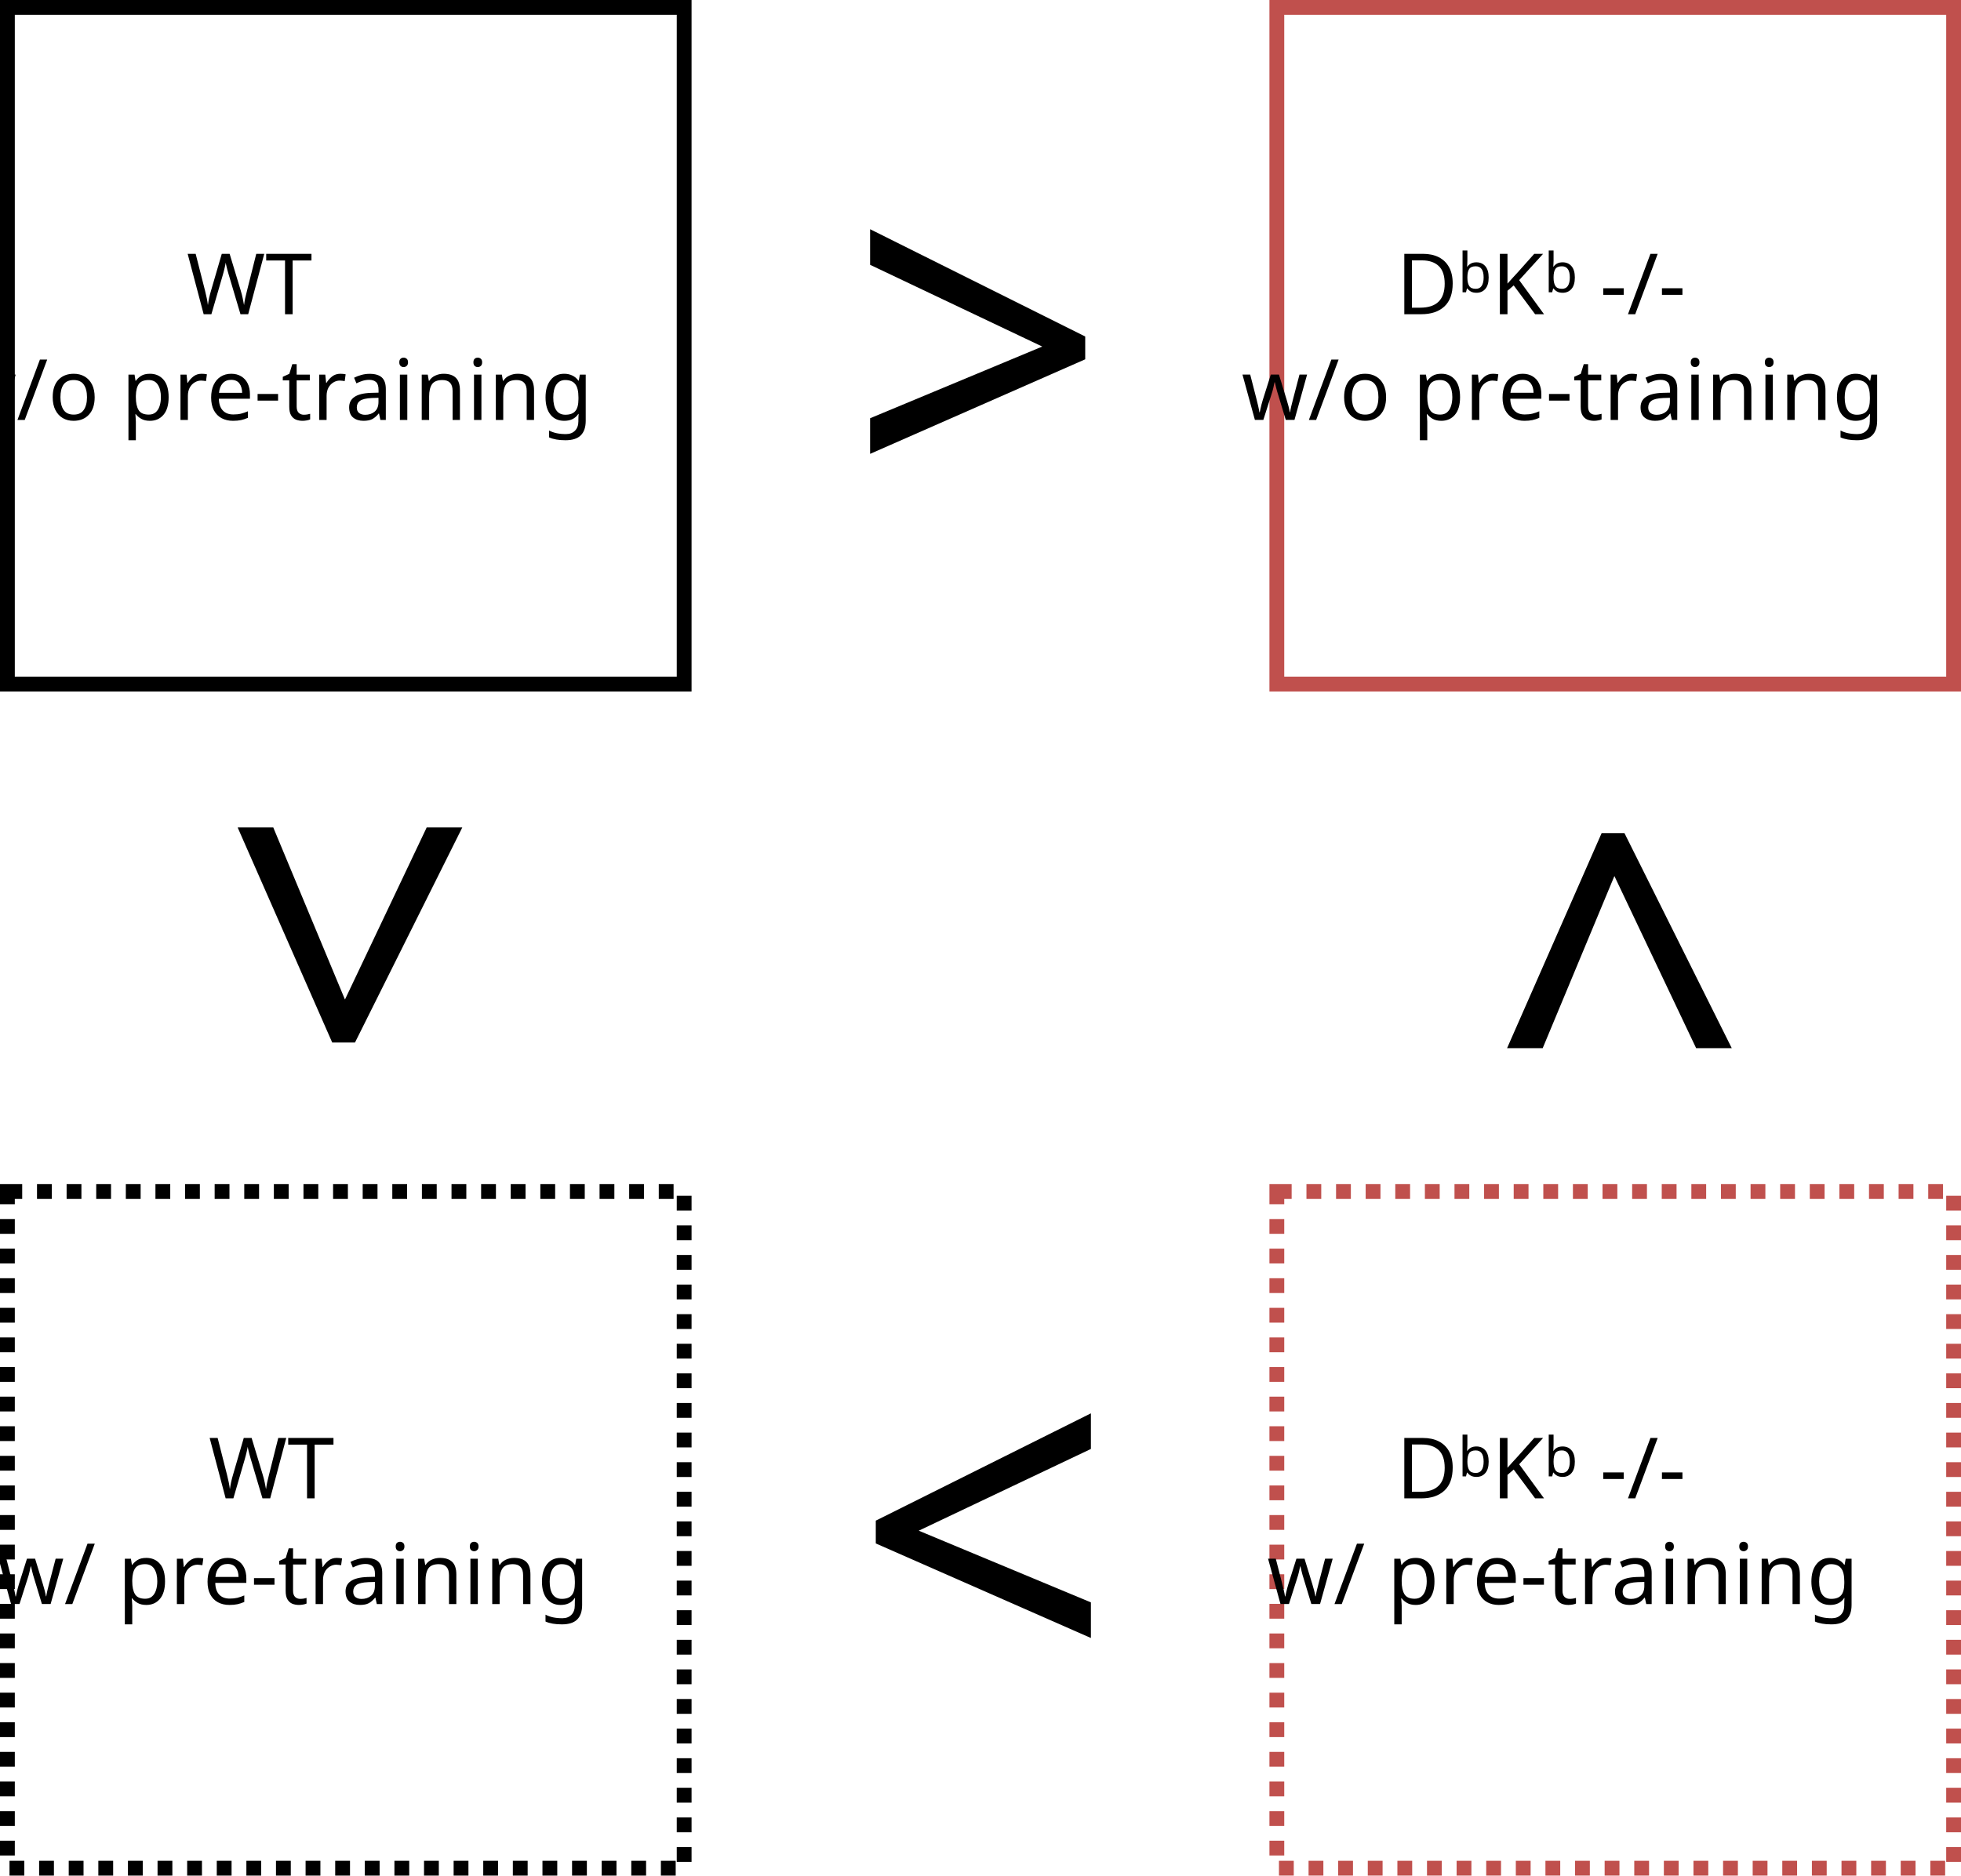
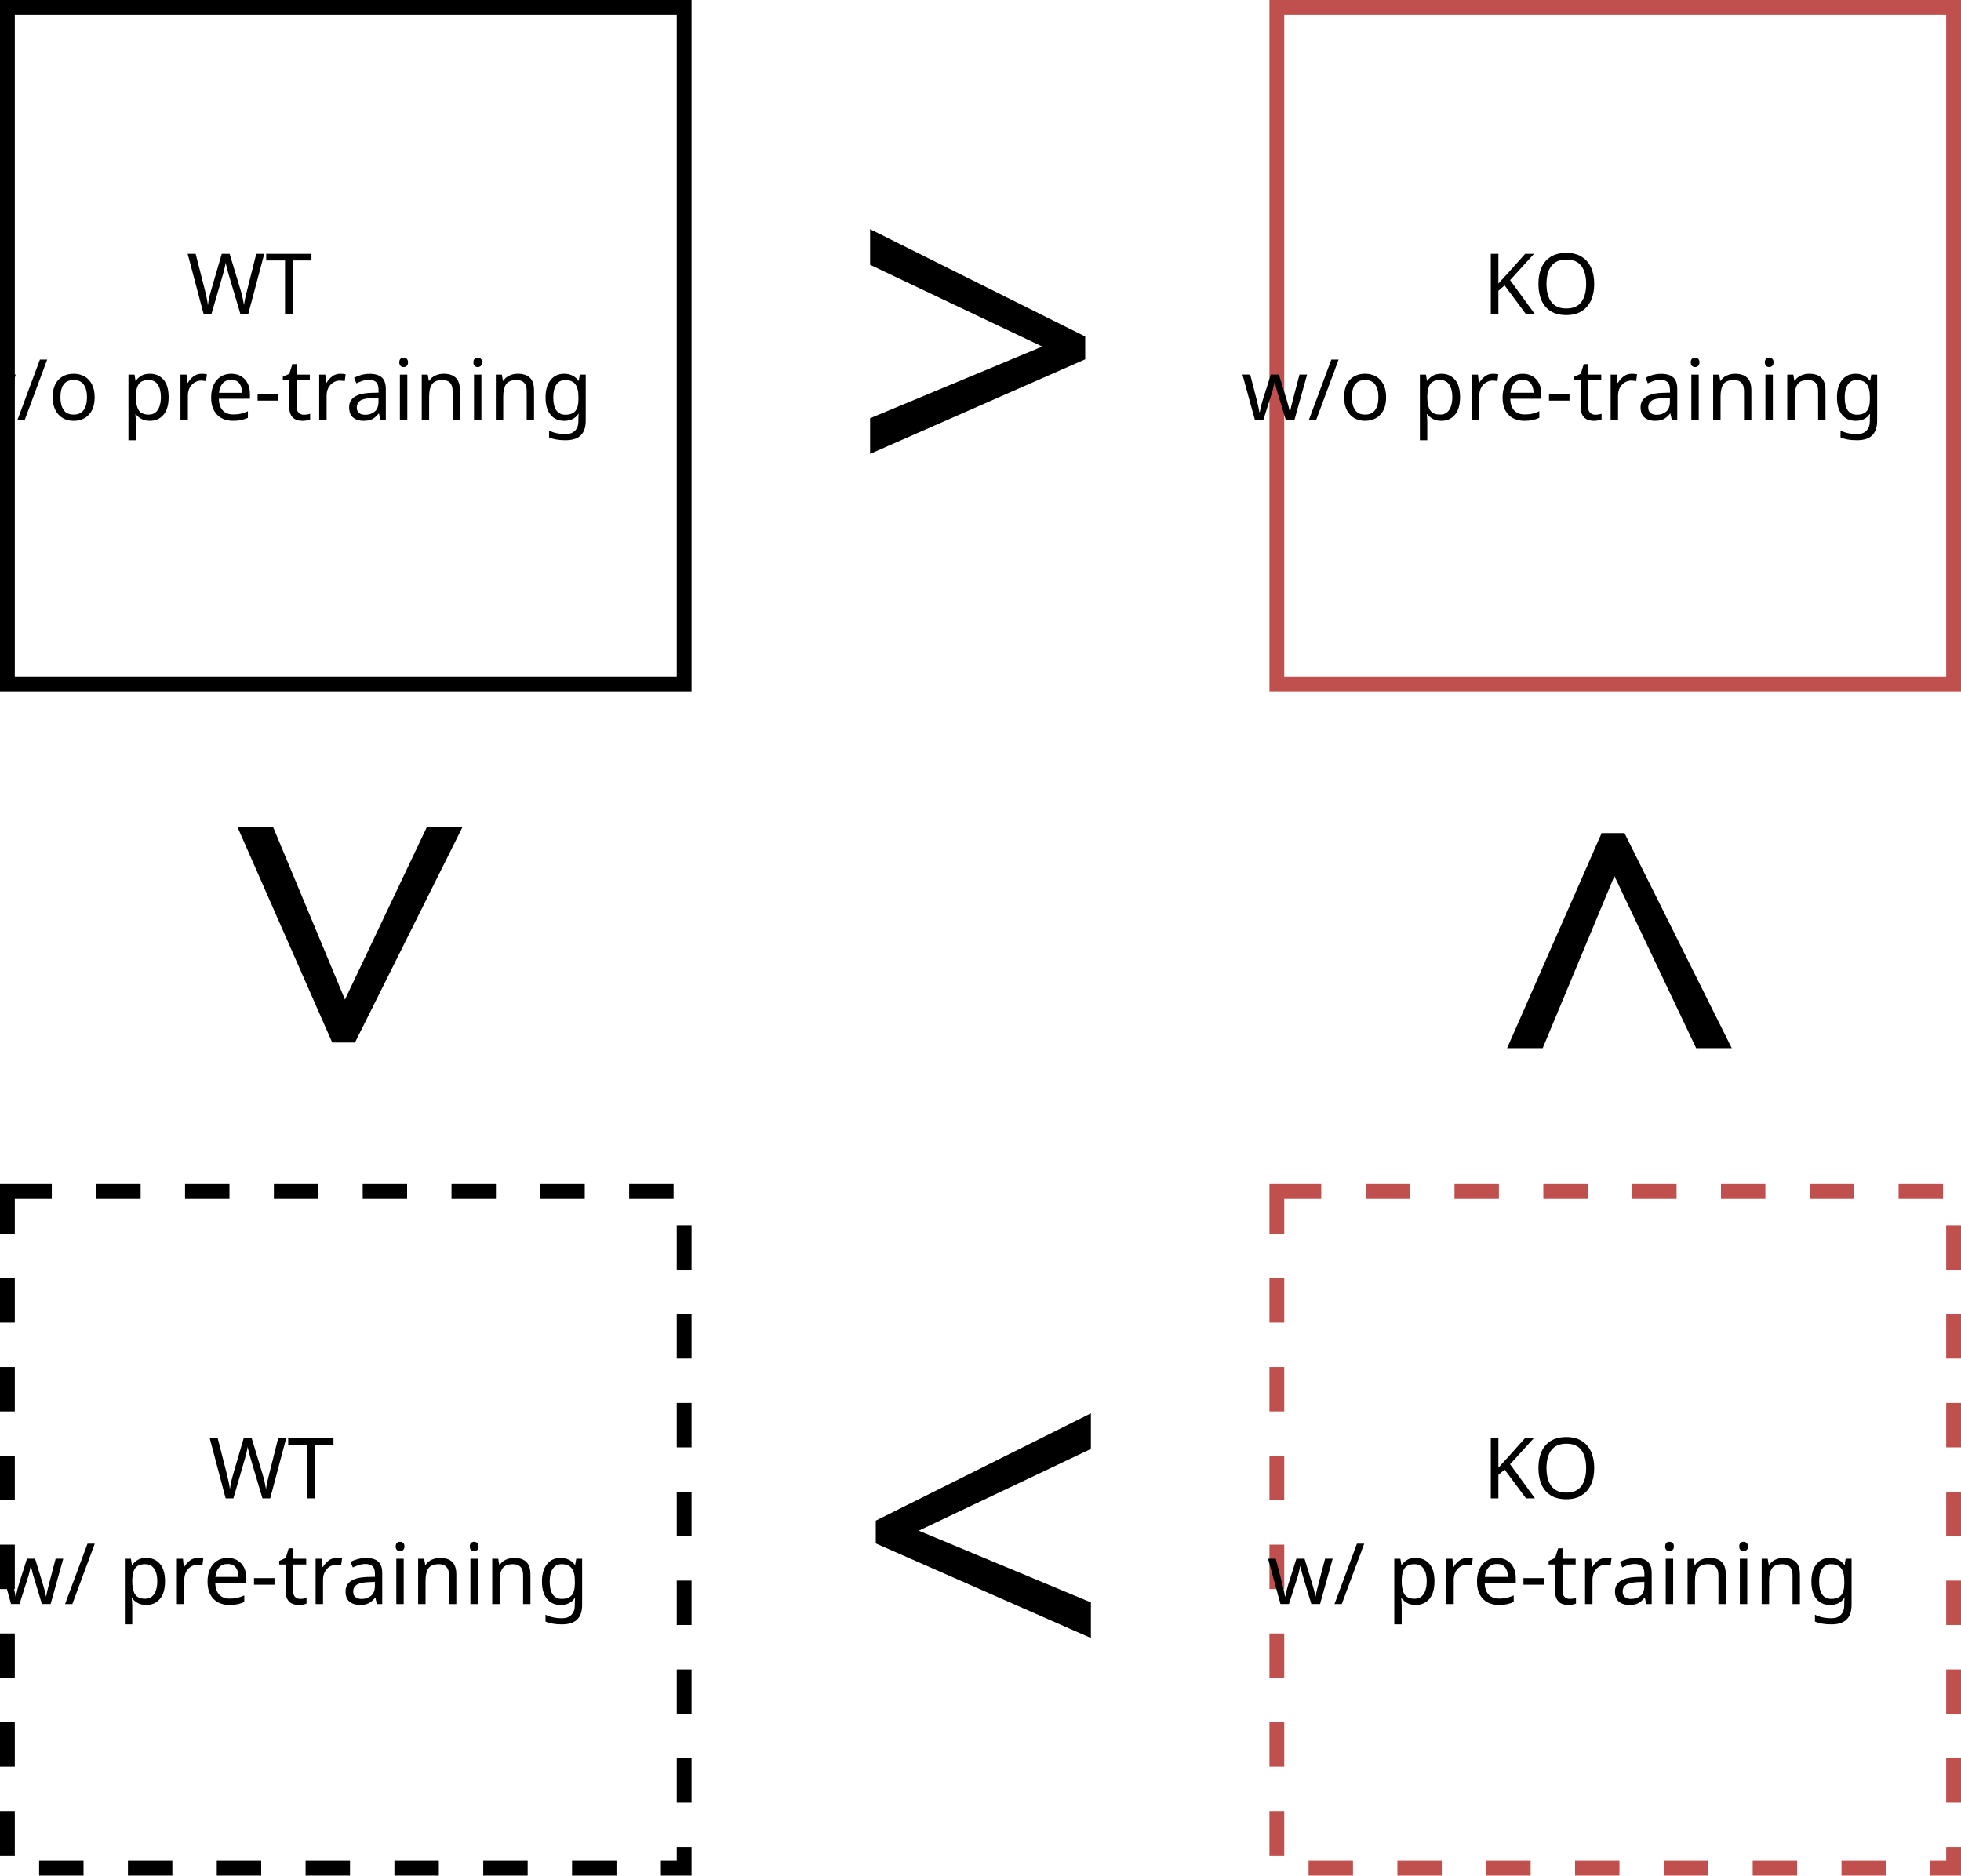
<svg xmlns="http://www.w3.org/2000/svg" width="463.626" height="443.5" id="svg2" version="1.1">
  <defs id="defs4" />
  <g id="layer1" transform="translate(-47.47929,-78.05847)">
    <g id="g2999" transform="translate(0,-2.553711)">
      <rect y="82.362" x="49.229" height="160" width="160" id="rect2991" style="fill:none;stroke:#000000;stroke-width:3.5;stroke-miterlimit:4;stroke-dasharray:none;stroke-dashoffset:0" />
      <text id="text2993" y="154.916" x="129.874" style="font-size:20px;font-style:normal;font-weight:normal;text-align:center;line-height:125%;letter-spacing:0px;word-spacing:0px;text-anchor:middle;fill:#000000;fill-opacity:1;stroke:none;font-family:Sans" xml:space="preserve">
        <tspan y="154.916" x="129.874" id="tspan2995">WT</tspan>
        <tspan id="tspan2997" y="179.916" x="129.874">w/o pre-training</tspan>
      </text>
    </g>
-     <rect style="fill:none;stroke:#c0504d;stroke-width:3.5;stroke-miterlimit:4;stroke-dasharray:3.5, 3.5;stroke-dashoffset:0;stroke-opacity:1" id="rect2991-7" width="160" height="160" x="349.355" y="359.808" />
+     <rect style="fill:none;stroke:#c0504d;stroke-width:3.5;stroke-miterlimit:4;stroke-dasharray:10.5,10.5;stroke-dashoffset:0;stroke-opacity:1" id="rect2991-7" width="160" height="160" x="349.355" y="359.808" />
    <text xml:space="preserve" style="font-size:20px;font-style:normal;font-weight:normal;text-align:center;line-height:125%;letter-spacing:0px;word-spacing:0px;text-anchor:middle;fill:#000000;fill-opacity:1;stroke:none;font-family:Sans" x="430" y="432.362" id="text2993-4">
-       <tspan id="tspan2995-0" x="430" y="432.362">D<tspan id="tspan3028" style="font-size:65.001%;baseline-shift:super">b</tspan>K<tspan id="tspan3030" style="font-size:65.001%;baseline-shift:super">b</tspan> -/-</tspan>
+       <tspan id="tspan2995-0" x="430" y="432.362">KO</tspan>
      <tspan x="430" y="457.362" id="tspan2997-9">w/ pre-training</tspan>
    </text>
    <rect style="fill:none;stroke:#c0504d;stroke-width:3.5;stroke-miterlimit:4;stroke-dasharray:none;stroke-dashoffset:0;stroke-opacity:1" id="rect2991-8" width="160" height="160" x="349.355" y="79.808" />
    <text xml:space="preserve" style="font-size:20px;font-style:normal;font-weight:normal;text-align:center;line-height:125%;letter-spacing:0px;word-spacing:0px;text-anchor:middle;fill:#000000;fill-opacity:1;stroke:none;font-family:Sans" x="430" y="152.362" id="text2993-8">
-       <tspan id="tspan2995-2" x="430" y="152.362">D<tspan id="tspan3069" style="font-size:65.001%;baseline-shift:super">b</tspan>K<tspan id="tspan3071" style="font-size:65.001%;baseline-shift:super">b</tspan> -/-</tspan>
+       <tspan id="tspan2995-2" x="430" y="152.362">KO</tspan>
      <tspan x="430" y="177.362" id="tspan2997-4">w/o pre-training</tspan>
    </text>
-     <rect style="fill:none;stroke:#000000;stroke-width:3.5;stroke-miterlimit:4;stroke-dasharray:3.5,3.5;stroke-dashoffset:0" id="rect2991-5" width="160" height="160" x="49.229" y="359.808" />
+     <rect style="fill:none;stroke:#000000;stroke-width:3.5;stroke-miterlimit:4;stroke-dasharray:10.5,10.5;stroke-dashoffset:0" id="rect2991-5" width="160" height="160" x="49.229" y="359.808" />
    <text xml:space="preserve" style="font-size:20px;font-style:normal;font-weight:normal;text-align:center;line-height:125%;letter-spacing:0px;word-spacing:0px;text-anchor:middle;fill:#000000;fill-opacity:1;stroke:none;font-family:Sans" x="129.874" y="432.362" id="text2993-1">
      <tspan id="tspan2995-7" x="129.874" y="432.362">WT</tspan>
      <tspan x="129.874" y="457.362" id="tspan2997-1">w/ pre-training</tspan>
    </text>
    <text xml:space="preserve" style="font-size:30px;font-style:normal;font-weight:normal;line-height:125%;letter-spacing:0px;word-spacing:0px;fill:#000000;fill-opacity:1;stroke:none;font-family:Sans" x="247.784" y="197.909" id="text3065">
      <tspan id="tspan3067" x="247.784" y="197.909" style="font-size:108px">&gt;</tspan>
    </text>
    <text xml:space="preserve" style="font-size:30px;font-style:normal;font-weight:normal;line-height:125%;letter-spacing:0px;word-spacing:0px;fill:#000000;fill-opacity:1;stroke:none;font-family:Sans" x="-310.801" y="477.909" id="text3065-1" transform="scale(-1,1)">
      <tspan id="tspan3067-5" x="-310.801" y="477.909" style="font-size:108px">&gt;</tspan>
    </text>
    <text xml:space="preserve" style="font-size:30px;font-style:normal;font-weight:normal;line-height:125%;letter-spacing:0px;word-spacing:0px;fill:#000000;fill-opacity:1;stroke:none;font-family:Sans" x="268.3" y="-91.129" id="text3065-2" transform="matrix(0,1,-1,0,0,0)">
      <tspan id="tspan3067-7" x="268.3" y="-91.129" style="font-size:108px">&gt;</tspan>
    </text>
    <text xml:space="preserve" style="font-size:30px;font-style:normal;font-weight:normal;line-height:125%;letter-spacing:0px;word-spacing:0px;fill:#000000;fill-opacity:1;stroke:none;font-family:Sans" x="-331.317" y="-391.255" id="text3065-2-6" transform="matrix(0,-1,-1,0,0,0)">
      <tspan id="tspan3067-7-1" x="-331.317" y="-391.255" style="font-size:108px">&gt;</tspan>
    </text>
  </g>
</svg>
